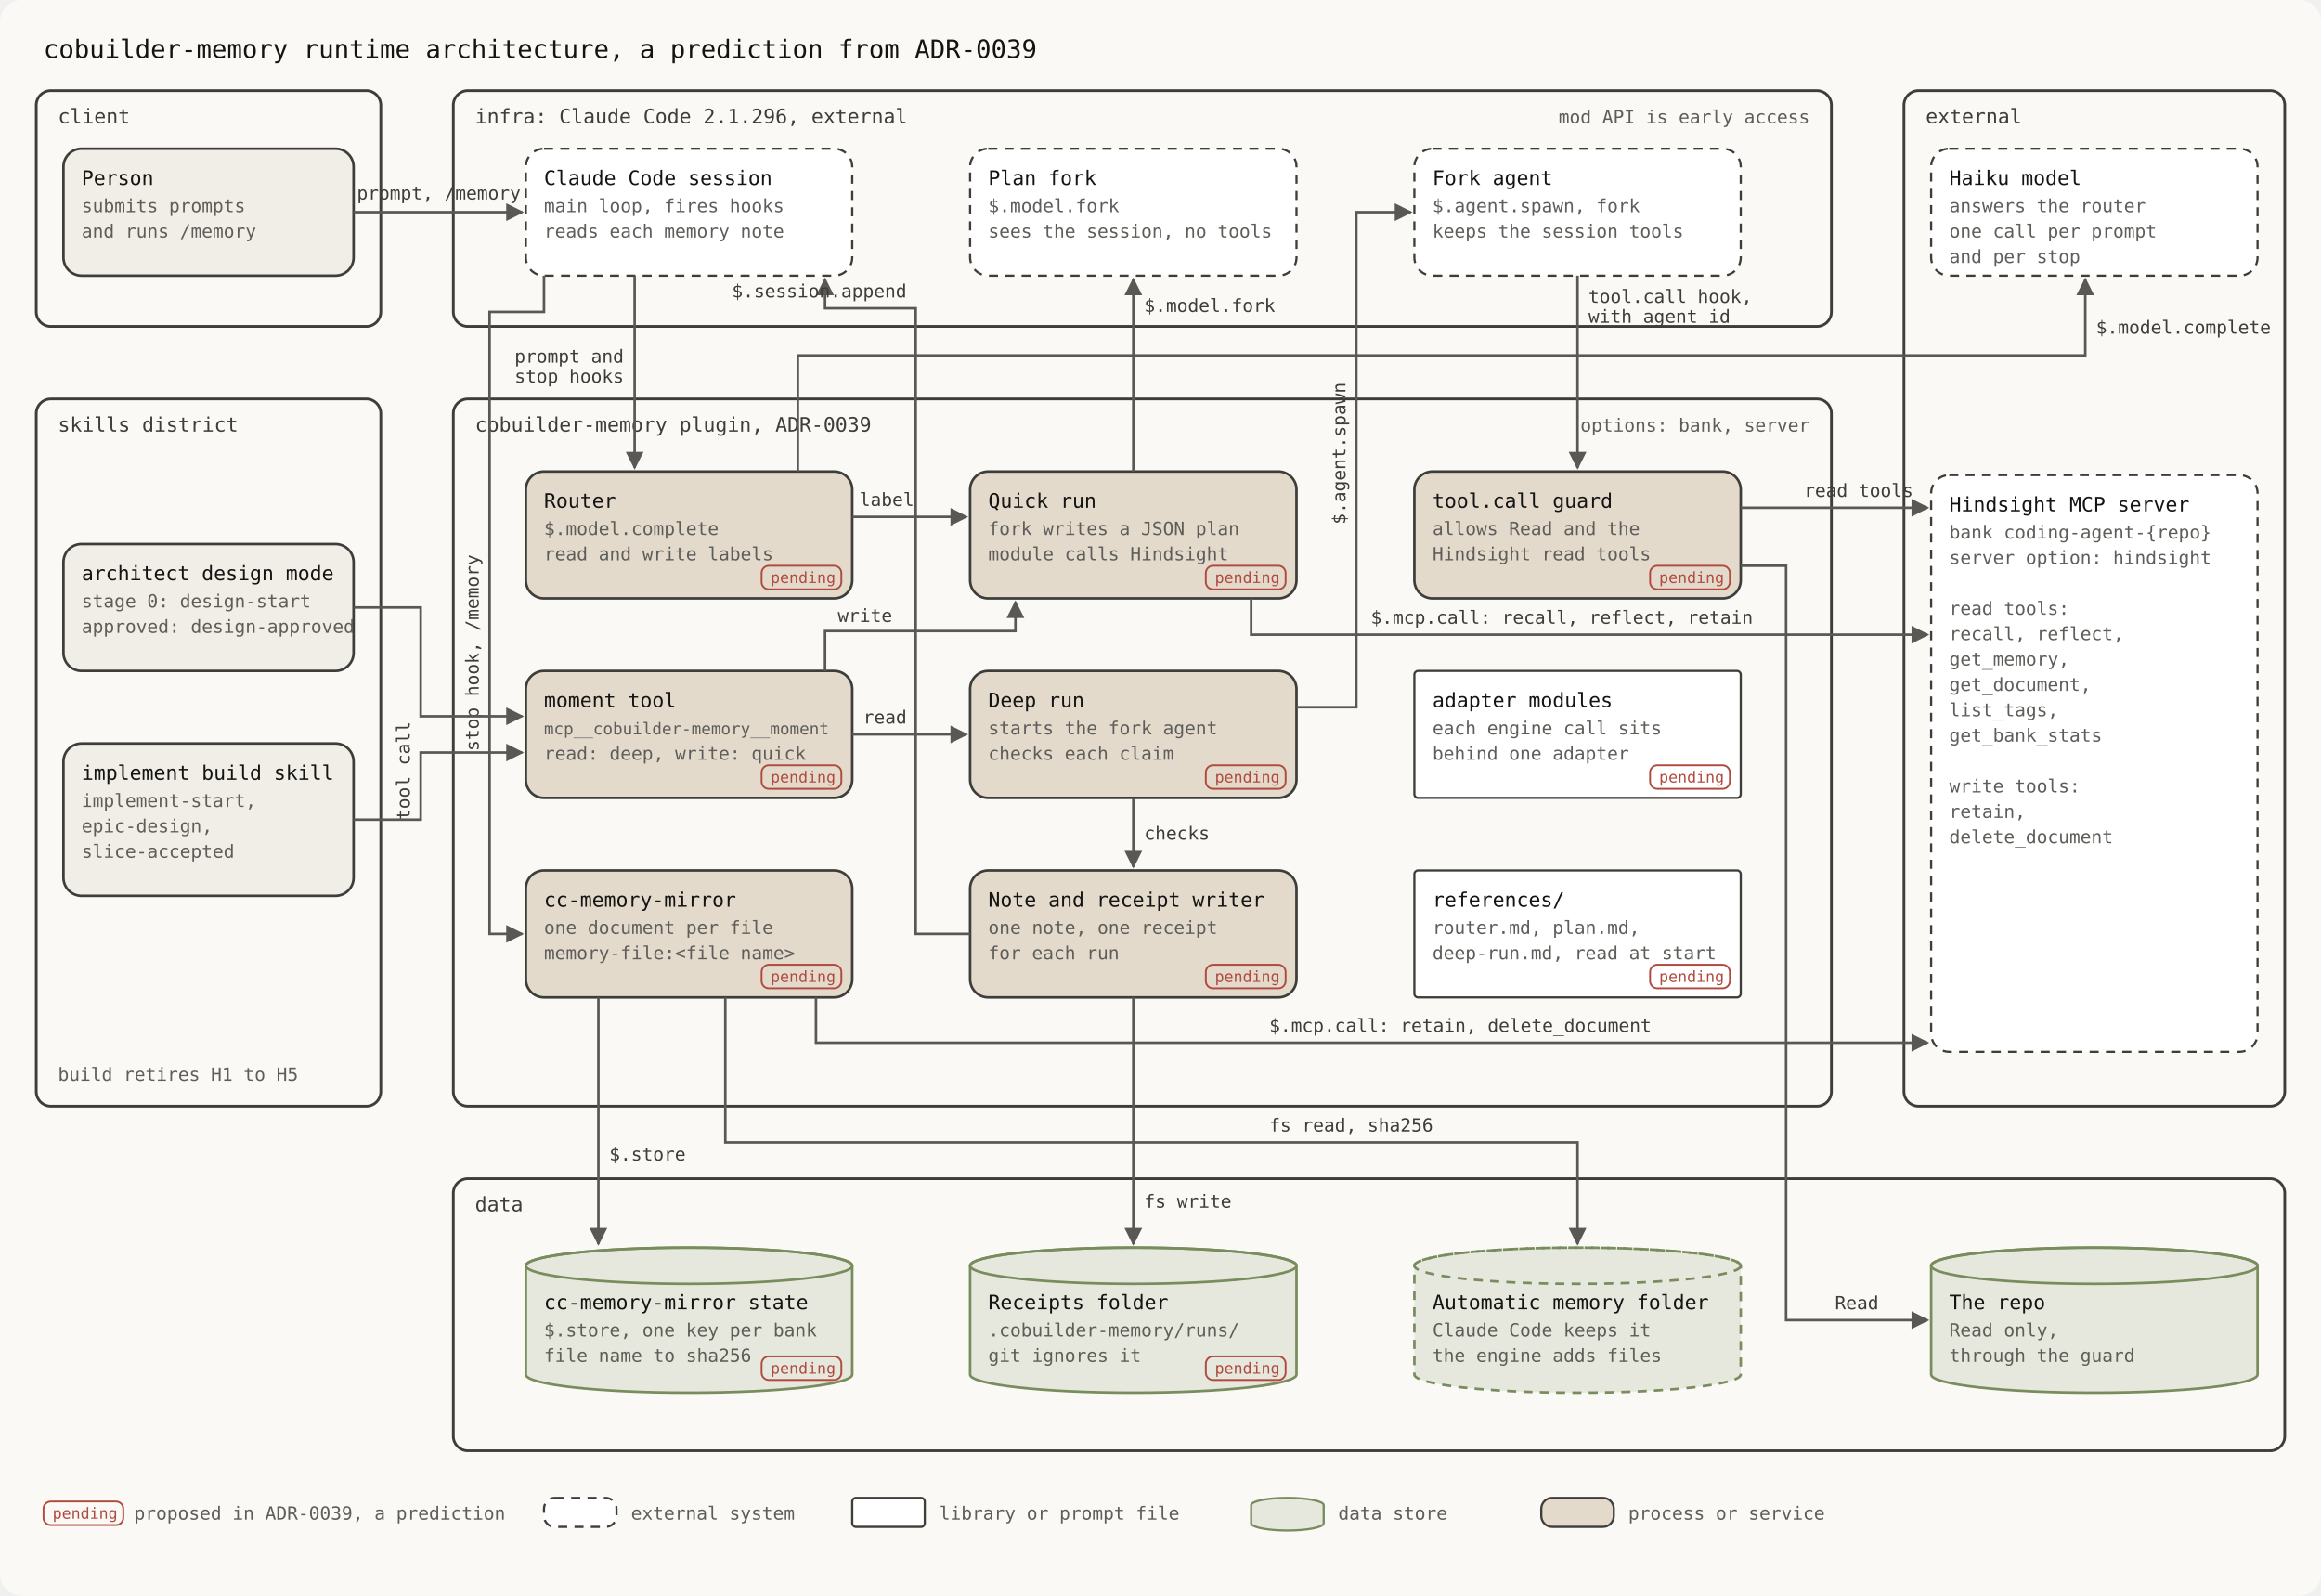
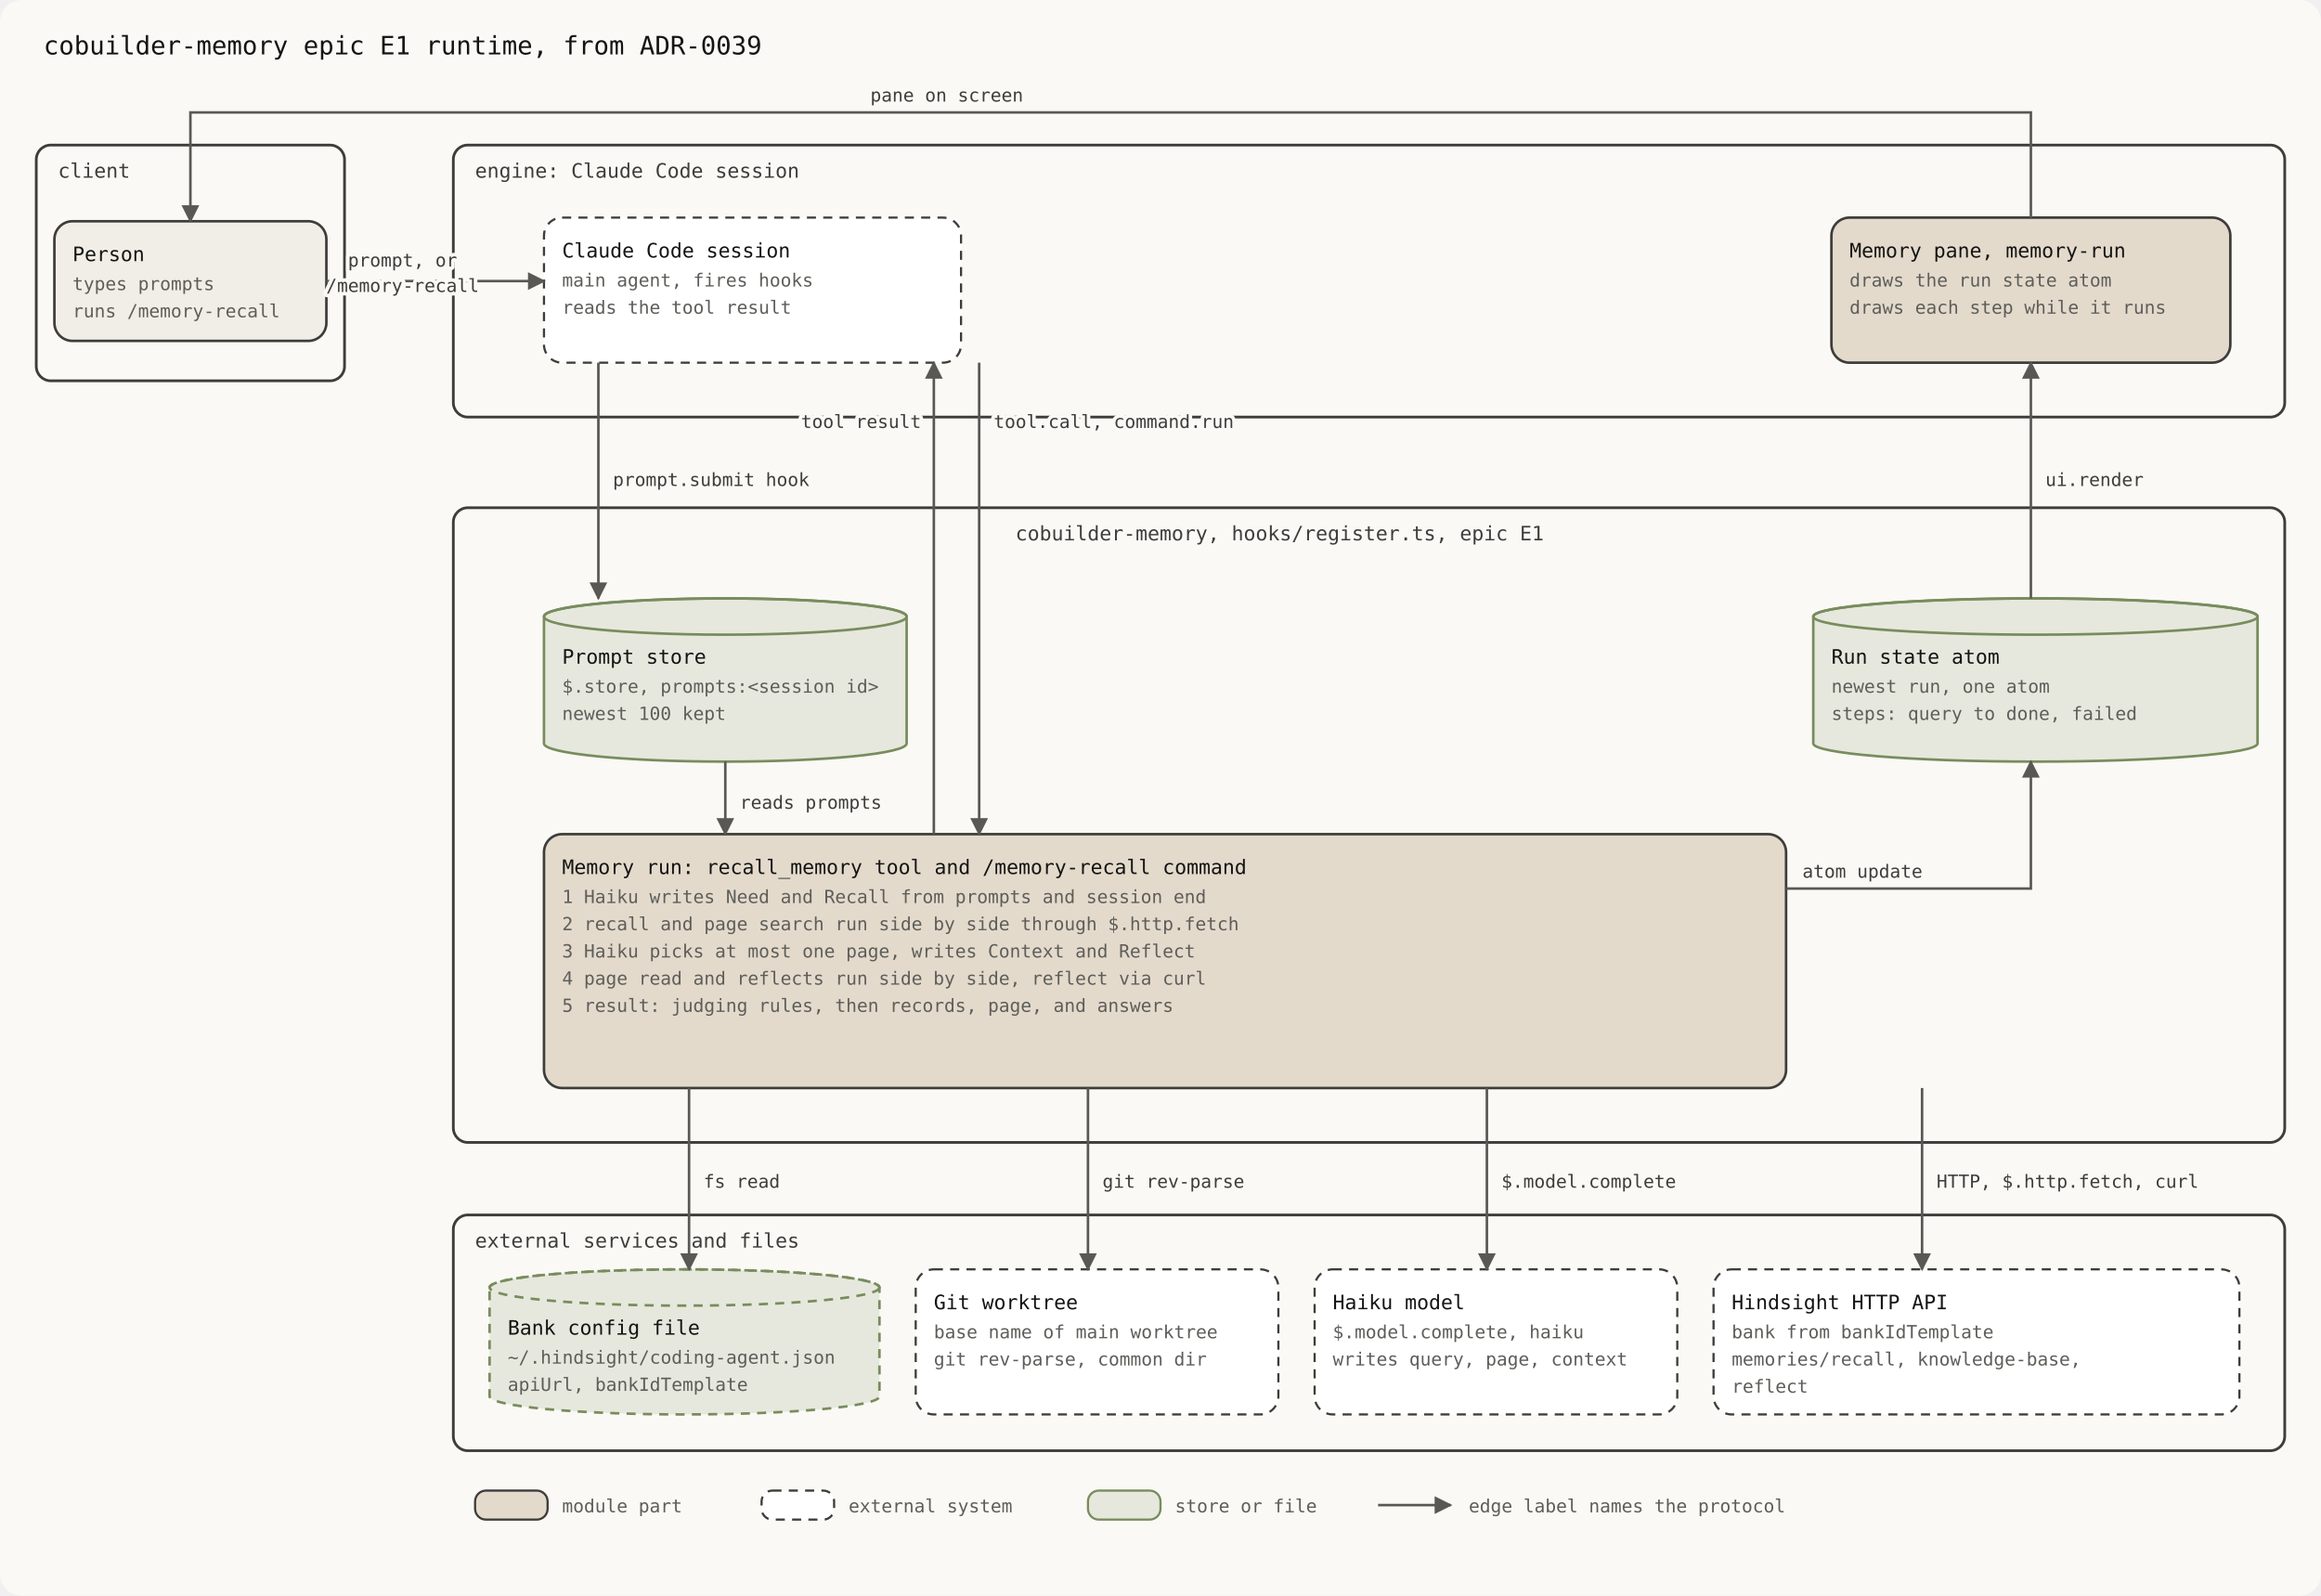
<svg xmlns="http://www.w3.org/2000/svg" viewBox="0 0 1280 880" font-family="ui-monospace, Menlo, Monaco, monospace" font-size="11" role="img" aria-labelledby="cmrt-title">
  <defs>
    <marker id="cmrt-arrow" viewBox="0 0 10 10" refX="9" refY="5" markerWidth="7" markerHeight="7" orient="auto-start-reverse">
      <path d="M 0 0 L 10 5 L 0 10 z" fill="#5A5854" />
    </marker>
  </defs>
  <rect x="0" y="0" width="1280" height="880" rx="12" fill="#FAF9F5" />
-   <text x="24" y="32" font-size="14" fill="#141413">cobuilder-memory runtime architecture, a prediction from ADR-0039</text>
+   <text x="24" y="30" font-size="14" fill="#141413">cobuilder-memory epic E1 runtime, from ADR-0039</text>
  <g id="bound-client">
-     <rect x="20" y="50" width="190" height="130" rx="8" fill="none" stroke="#3D3D3A" stroke-width="1.5" />
-     <text x="32" y="68" font-size="11" fill="#3D3D3A">client</text>
-     <g id="n-person">
-       <rect x="35" y="82" width="160" height="70" rx="10" fill="#F0EEE6" stroke="#3D3D3A" stroke-width="1.4" />
-       <text x="45" y="102" font-size="11" fill="#141413">Person</text>
-       <text x="45" y="117" font-size="10" fill="#5E5D59">submits prompts</text>
-       <text x="45" y="131" font-size="10" fill="#5E5D59">and runs /memory</text>
-     </g>
+     <rect x="20" y="80" width="170" height="130" rx="8" fill="none" stroke="#3D3D3A" stroke-width="1.5" />
+     <text x="32" y="98" font-size="11" fill="#3D3D3A">client</text>
  </g>
-   <g id="bound-infra">
-     <rect x="250" y="50" width="760" height="130" rx="8" fill="none" stroke="#3D3D3A" stroke-width="1.5" />
-     <text x="262" y="68" font-size="11" fill="#3D3D3A">infra: Claude Code 2.1.296, external</text>
-     <text x="998" y="68" font-size="10" fill="#5E5D59" text-anchor="end">mod API is early access</text>
-     <g id="n-session">
-       <rect x="290" y="82" width="180" height="70" rx="10" fill="#FFFFFF" stroke="#3D3D3A" stroke-width="1.2" stroke-dasharray="5 4" />
-       <text x="300" y="102" font-size="11" fill="#141413">Claude Code session</text>
-       <text x="300" y="117" font-size="10" fill="#5E5D59">main loop, fires hooks</text>
-       <text x="300" y="131" font-size="10" fill="#5E5D59">reads each memory note</text>
-     </g>
-     <g id="n-planfork">
-       <rect x="535" y="82" width="180" height="70" rx="10" fill="#FFFFFF" stroke="#3D3D3A" stroke-width="1.2" stroke-dasharray="5 4" />
-       <text x="545" y="102" font-size="11" fill="#141413">Plan fork</text>
-       <text x="545" y="117" font-size="10" fill="#5E5D59">$.model.fork</text>
-       <text x="545" y="131" font-size="10" fill="#5E5D59">sees the session, no tools</text>
-     </g>
-     <g id="n-forkagent">
-       <rect x="780" y="82" width="180" height="70" rx="10" fill="#FFFFFF" stroke="#3D3D3A" stroke-width="1.2" stroke-dasharray="5 4" />
-       <text x="790" y="102" font-size="11" fill="#141413">Fork agent</text>
-       <text x="790" y="117" font-size="10" fill="#5E5D59">$.agent.spawn, fork</text>
-       <text x="790" y="131" font-size="10" fill="#5E5D59">keeps the session tools</text>
-     </g>
+   <g id="bound-engine">
+     <rect x="250" y="80" width="1010" height="150" rx="8" fill="none" stroke="#3D3D3A" stroke-width="1.5" />
+     <text x="262" y="98" font-size="11" fill="#3D3D3A">engine: Claude Code session</text>
+   </g>
+   <g id="bound-plugin">
+     <rect x="250" y="280" width="1010" height="350" rx="8" fill="none" stroke="#3D3D3A" stroke-width="1.5" />
+     <text x="262" y="298" font-size="11" fill="#3D3D3A" />
  </g>
  <g id="bound-external">
-     <rect x="1050" y="50" width="210" height="560" rx="8" fill="none" stroke="#3D3D3A" stroke-width="1.5" />
-     <text x="1062" y="68" font-size="11" fill="#3D3D3A">external</text>
-     <g id="n-haiku">
-       <rect x="1065" y="82" width="180" height="70" rx="10" fill="#FFFFFF" stroke="#3D3D3A" stroke-width="1.2" stroke-dasharray="5 4" />
-       <text x="1075" y="102" font-size="11" fill="#141413">Haiku model</text>
-       <text x="1075" y="117" font-size="10" fill="#5E5D59">answers the router</text>
-       <text x="1075" y="131" font-size="10" fill="#5E5D59">one call per prompt</text>
-       <text x="1075" y="145" font-size="10" fill="#5E5D59">and per stop</text>
-     </g>
-     <g id="n-hindsight">
-       <rect x="1065" y="262" width="180" height="318" rx="10" fill="#FFFFFF" stroke="#3D3D3A" stroke-width="1.2" stroke-dasharray="5 4" />
-       <text x="1075" y="282" font-size="11" fill="#141413">Hindsight MCP server</text>
-       <text x="1075" y="297" font-size="10" fill="#5E5D59">bank coding-agent-{repo}</text>
-       <text x="1075" y="311" font-size="10" fill="#5E5D59">server option: hindsight</text>
-       <text x="1075" y="325" font-size="10" fill="#5E5D59" />
-       <text x="1075" y="339" font-size="10" fill="#5E5D59">read tools:</text>
-       <text x="1075" y="353" font-size="10" fill="#5E5D59">recall, reflect,</text>
-       <text x="1075" y="367" font-size="10" fill="#5E5D59">get_memory,</text>
-       <text x="1075" y="381" font-size="10" fill="#5E5D59">get_document,</text>
-       <text x="1075" y="395" font-size="10" fill="#5E5D59">list_tags,</text>
-       <text x="1075" y="409" font-size="10" fill="#5E5D59">get_bank_stats</text>
-       <text x="1075" y="423" font-size="10" fill="#5E5D59" />
-       <text x="1075" y="437" font-size="10" fill="#5E5D59">write tools:</text>
-       <text x="1075" y="451" font-size="10" fill="#5E5D59">retain,</text>
-       <text x="1075" y="465" font-size="10" fill="#5E5D59">delete_document</text>
-     </g>
+     <rect x="250" y="670" width="1010" height="130" rx="8" fill="none" stroke="#3D3D3A" stroke-width="1.5" />
+     <text x="262" y="688" font-size="11" fill="#3D3D3A">external services and files</text>
  </g>
-   <g id="bound-skills">
-     <rect x="20" y="220" width="190" height="390" rx="8" fill="none" stroke="#3D3D3A" stroke-width="1.5" />
-     <text x="32" y="238" font-size="11" fill="#3D3D3A">skills district</text>
-     <g id="n-design">
-       <rect x="35" y="300" width="160" height="70" rx="10" fill="#F0EEE6" stroke="#3D3D3A" stroke-width="1.4" />
-       <text x="45" y="320" font-size="11" fill="#141413">architect design mode</text>
-       <text x="45" y="335" font-size="10" fill="#5E5D59">stage 0: design-start</text>
-       <text x="45" y="349" font-size="10" fill="#5E5D59">approved: design-approved</text>
-     </g>
-     <g id="n-build">
-       <rect x="35" y="410" width="160" height="84" rx="10" fill="#F0EEE6" stroke="#3D3D3A" stroke-width="1.4" />
-       <text x="45" y="430" font-size="11" fill="#141413">implement build skill</text>
-       <text x="45" y="445" font-size="10" fill="#5E5D59">implement-start,</text>
-       <text x="45" y="459" font-size="10" fill="#5E5D59">epic-design,</text>
-       <text x="45" y="473" font-size="10" fill="#5E5D59">slice-accepted</text>
-     </g>
-     <text x="32" y="596" font-size="10" fill="#5E5D59">build retires H1 to H5</text>
+   <g id="bound-plugin-label">
+     <text x="560" y="298" font-size="11" fill="#3D3D3A">cobuilder-memory, hooks/register.ts, epic E1</text>
  </g>
-   <g id="bound-cobuilder-memory">
-     <rect x="250" y="220" width="760" height="390" rx="8" fill="none" stroke="#3D3D3A" stroke-width="1.5" />
-     <text x="262" y="238" font-size="11" fill="#3D3D3A">cobuilder-memory plugin, ADR-0039</text>
-     <text x="998" y="238" font-size="10" fill="#5E5D59" text-anchor="end">options: bank, server</text>
-     <g id="n-router">
-       <rect x="290" y="260" width="180" height="70" rx="10" fill="#E3DACC" stroke="#3D3D3A" stroke-width="1.4" />
-       <text x="300" y="280" font-size="11" fill="#141413">Router</text>
-       <text x="300" y="295" font-size="10" fill="#5E5D59">$.model.complete</text>
-       <text x="300" y="309" font-size="10" fill="#5E5D59">read and write labels</text>
-       <rect x="420" y="312" width="44" height="13" rx="4" fill="none" stroke="#B04A3F" stroke-width="1" />
-       <text x="425" y="321.5" font-size="8.5" fill="#B04A3F">pending</text>
-     </g>
-     <g id="n-quick">
-       <rect x="535" y="260" width="180" height="70" rx="10" fill="#E3DACC" stroke="#3D3D3A" stroke-width="1.4" />
-       <text x="545" y="280" font-size="11" fill="#141413">Quick run</text>
-       <text x="545" y="295" font-size="10" fill="#5E5D59">fork writes a JSON plan</text>
-       <text x="545" y="309" font-size="10" fill="#5E5D59">module calls Hindsight</text>
-       <rect x="665" y="312" width="44" height="13" rx="4" fill="none" stroke="#B04A3F" stroke-width="1" />
-       <text x="670" y="321.5" font-size="8.5" fill="#B04A3F">pending</text>
-     </g>
-     <g id="n-guard">
-       <rect x="780" y="260" width="180" height="70" rx="10" fill="#E3DACC" stroke="#3D3D3A" stroke-width="1.4" />
-       <text x="790" y="280" font-size="11" fill="#141413">tool.call guard</text>
-       <text x="790" y="295" font-size="10" fill="#5E5D59">allows Read and the</text>
-       <text x="790" y="309" font-size="10" fill="#5E5D59">Hindsight read tools</text>
-       <rect x="910" y="312" width="44" height="13" rx="4" fill="none" stroke="#B04A3F" stroke-width="1" />
-       <text x="915" y="321.5" font-size="8.5" fill="#B04A3F">pending</text>
-     </g>
-     <g id="n-moment">
-       <rect x="290" y="370" width="180" height="70" rx="10" fill="#E3DACC" stroke="#3D3D3A" stroke-width="1.4" />
-       <text x="300" y="390" font-size="11" fill="#141413">moment tool</text>
-       <text x="300" y="405" font-size="9" fill="#5E5D59">mcp__cobuilder-memory__moment</text>
-       <text x="300" y="419" font-size="10" fill="#5E5D59">read: deep, write: quick</text>
-       <rect x="420" y="422" width="44" height="13" rx="4" fill="none" stroke="#B04A3F" stroke-width="1" />
-       <text x="425" y="431.5" font-size="8.5" fill="#B04A3F">pending</text>
-     </g>
-     <g id="n-deep">
-       <rect x="535" y="370" width="180" height="70" rx="10" fill="#E3DACC" stroke="#3D3D3A" stroke-width="1.4" />
-       <text x="545" y="390" font-size="11" fill="#141413">Deep run</text>
-       <text x="545" y="405" font-size="10" fill="#5E5D59">starts the fork agent</text>
-       <text x="545" y="419" font-size="10" fill="#5E5D59">checks each claim</text>
-       <rect x="665" y="422" width="44" height="13" rx="4" fill="none" stroke="#B04A3F" stroke-width="1" />
-       <text x="670" y="431.5" font-size="8.5" fill="#B04A3F">pending</text>
-     </g>
-     <g id="n-adapters">
-       <rect x="780" y="370" width="180" height="70" rx="2" fill="#FFFFFF" stroke="#3D3D3A" stroke-width="1.2" />
-       <text x="790" y="390" font-size="11" fill="#141413">adapter modules</text>
-       <text x="790" y="405" font-size="10" fill="#5E5D59">each engine call sits</text>
-       <text x="790" y="419" font-size="10" fill="#5E5D59">behind one adapter</text>
-       <rect x="910" y="422" width="44" height="13" rx="4" fill="none" stroke="#B04A3F" stroke-width="1" />
-       <text x="915" y="431.5" font-size="8.5" fill="#B04A3F">pending</text>
-     </g>
-     <g id="n-mirror">
-       <rect x="290" y="480" width="180" height="70" rx="10" fill="#E3DACC" stroke="#3D3D3A" stroke-width="1.4" />
-       <text x="300" y="500" font-size="11" fill="#141413">cc-memory-mirror</text>
-       <text x="300" y="515" font-size="10" fill="#5E5D59">one document per file</text>
-       <text x="300" y="529" font-size="10" fill="#5E5D59">memory-file:&lt;file name&gt;</text>
-       <rect x="420" y="532" width="44" height="13" rx="4" fill="none" stroke="#B04A3F" stroke-width="1" />
-       <text x="425" y="541.5" font-size="8.5" fill="#B04A3F">pending</text>
-     </g>
-     <g id="n-writer">
-       <rect x="535" y="480" width="180" height="70" rx="10" fill="#E3DACC" stroke="#3D3D3A" stroke-width="1.4" />
-       <text x="545" y="500" font-size="11" fill="#141413">Note and receipt writer</text>
-       <text x="545" y="515" font-size="10" fill="#5E5D59">one note, one receipt</text>
-       <text x="545" y="529" font-size="10" fill="#5E5D59">for each run</text>
-       <rect x="665" y="532" width="44" height="13" rx="4" fill="none" stroke="#B04A3F" stroke-width="1" />
-       <text x="670" y="541.5" font-size="8.5" fill="#B04A3F">pending</text>
-     </g>
-     <g id="n-references">
-       <rect x="780" y="480" width="180" height="70" rx="2" fill="#FFFFFF" stroke="#3D3D3A" stroke-width="1.2" />
-       <text x="790" y="500" font-size="11" fill="#141413">references/</text>
-       <text x="790" y="515" font-size="10" fill="#5E5D59">router.md, plan.md,</text>
-       <text x="790" y="529" font-size="10" fill="#5E5D59">deep-run.md, read at start</text>
-       <rect x="910" y="532" width="44" height="13" rx="4" fill="none" stroke="#B04A3F" stroke-width="1" />
-       <text x="915" y="541.5" font-size="8.5" fill="#B04A3F">pending</text>
-     </g>
+   <g id="n-person">
+     <rect x="30" y="122" width="150" height="66" rx="10" fill="#F0EEE6" stroke="#3D3D3A" stroke-width="1.4" />
+     <text x="40" y="144" font-size="11" fill="#141413">Person</text>
+     <text x="40" y="160" font-size="10" fill="#5E5D59">types prompts</text>
+     <text x="40" y="175" font-size="10" fill="#5E5D59">runs /memory-recall</text>
  </g>
-   <g id="bound-data">
-     <rect x="250" y="650" width="1010" height="150" rx="8" fill="none" stroke="#3D3D3A" stroke-width="1.5" />
-     <text x="262" y="668" font-size="11" fill="#3D3D3A">data</text>
-     <g id="n-mirrorstate">
-       <path d="M 290 698 A 90.0 10 0 0 1 470 698 V 758 A 90.0 10 0 0 1 290 758 Z" fill="#788C5D" fill-opacity="0.16" stroke="#788C5D" stroke-width="1.4" />
-       <ellipse cx="380.0" cy="698" rx="90.0" ry="10" fill="none" stroke="#788C5D" stroke-width="1.4" />
-       <text x="300" y="722" font-size="11" fill="#141413">cc-memory-mirror state</text>
-       <text x="300" y="737" font-size="10" fill="#5E5D59">$.store, one key per bank</text>
-       <text x="300" y="751" font-size="10" fill="#5E5D59">file name to sha256</text>
-       <rect x="420" y="748" width="44" height="13" rx="4" fill="none" stroke="#B04A3F" stroke-width="1" />
-       <text x="425" y="757.5" font-size="8.5" fill="#B04A3F">pending</text>
-     </g>
-     <g id="n-receipts">
-       <path d="M 535 698 A 90.0 10 0 0 1 715 698 V 758 A 90.0 10 0 0 1 535 758 Z" fill="#788C5D" fill-opacity="0.16" stroke="#788C5D" stroke-width="1.4" />
-       <ellipse cx="625.0" cy="698" rx="90.0" ry="10" fill="none" stroke="#788C5D" stroke-width="1.4" />
-       <text x="545" y="722" font-size="11" fill="#141413">Receipts folder</text>
-       <text x="545" y="737" font-size="10" fill="#5E5D59">.cobuilder-memory/runs/</text>
-       <text x="545" y="751" font-size="10" fill="#5E5D59">git ignores it</text>
-       <rect x="665" y="748" width="44" height="13" rx="4" fill="none" stroke="#B04A3F" stroke-width="1" />
-       <text x="670" y="757.5" font-size="8.5" fill="#B04A3F">pending</text>
-     </g>
-     <g id="n-automem">
-       <path d="M 780 698 A 90.0 10 0 0 1 960 698 V 758 A 90.0 10 0 0 1 780 758 Z" fill="#788C5D" fill-opacity="0.16" stroke="#788C5D" stroke-width="1.4" stroke-dasharray="5 4" />
-       <ellipse cx="870.0" cy="698" rx="90.0" ry="10" fill="none" stroke="#788C5D" stroke-width="1.4" stroke-dasharray="5 4" />
-       <text x="790" y="722" font-size="11" fill="#141413">Automatic memory folder</text>
-       <text x="790" y="737" font-size="10" fill="#5E5D59">Claude Code keeps it</text>
-       <text x="790" y="751" font-size="10" fill="#5E5D59">the engine adds files</text>
-     </g>
-     <g id="n-repo">
-       <path d="M 1065 698 A 90.0 10 0 0 1 1245 698 V 758 A 90.0 10 0 0 1 1065 758 Z" fill="#788C5D" fill-opacity="0.16" stroke="#788C5D" stroke-width="1.4" />
-       <ellipse cx="1155.0" cy="698" rx="90.0" ry="10" fill="none" stroke="#788C5D" stroke-width="1.4" />
-       <text x="1075" y="722" font-size="11" fill="#141413">The repo</text>
-       <text x="1075" y="737" font-size="10" fill="#5E5D59">Read only,</text>
-       <text x="1075" y="751" font-size="10" fill="#5E5D59">through the guard</text>
-     </g>
+   <g id="n-session">
+     <rect x="300" y="120" width="230" height="80" rx="10" fill="#FFFFFF" stroke="#3D3D3A" stroke-width="1.2" stroke-dasharray="5 4" />
+     <text x="310" y="142" font-size="11" fill="#141413">Claude Code session</text>
+     <text x="310" y="158" font-size="10" fill="#5E5D59">main agent, fires hooks</text>
+     <text x="310" y="173" font-size="10" fill="#5E5D59">reads the tool result</text>
  </g>
-   <g id="edges" fill="none" stroke="#5A5854" stroke-width="1.4">
-     <path d="M 195 117 H 288" marker-end="url(#cmrt-arrow)" />
-     <text x="242" y="110" font-size="10" fill="#3D3D3A" stroke="none" text-anchor="middle">prompt, /memory</text>
-     <path d="M 350 152 V 258" marker-end="url(#cmrt-arrow)" />
-     <text x="344" y="200" font-size="10" fill="#3D3D3A" stroke="none" text-anchor="end">prompt and</text>
-     <text x="344" y="211" font-size="10" fill="#3D3D3A" stroke="none" text-anchor="end">stop hooks</text>
-     <path d="M 300 152 V 172 H 270 V 515 H 288" marker-end="url(#cmrt-arrow)" />
-     <text x="264" y="360" font-size="10" fill="#3D3D3A" stroke="none" text-anchor="middle" transform="rotate(-90 264 360)">stop hook, /memory</text>
-     <path d="M 470 285 H 533" marker-end="url(#cmrt-arrow)" />
-     <text x="474" y="279" font-size="10" fill="#3D3D3A" stroke="none">label</text>
-     <path d="M 440 260 V 196 H 1150 V 154" marker-end="url(#cmrt-arrow)" />
-     <text x="1156" y="184" font-size="10" fill="#3D3D3A" stroke="none">$.model.complete</text>
-     <path d="M 625 260 V 154" marker-end="url(#cmrt-arrow)" />
-     <text x="631" y="172" font-size="10" fill="#3D3D3A" stroke="none">$.model.fork</text>
-     <path d="M 690 330 V 350 H 1063" marker-end="url(#cmrt-arrow)" />
-     <text x="756" y="344" font-size="10" fill="#3D3D3A" stroke="none">$.mcp.call: recall, reflect, retain</text>
-     <path d="M 195 335 H 232 V 395 H 288" marker-end="url(#cmrt-arrow)" />
-     <path d="M 195 452 H 232 V 415 H 288" marker-end="url(#cmrt-arrow)" />
-     <text x="226" y="425" font-size="10" fill="#3D3D3A" stroke="none" text-anchor="middle" transform="rotate(-90 226 425)">tool call</text>
-     <path d="M 470 405 H 533" marker-end="url(#cmrt-arrow)" />
-     <text x="476" y="399" font-size="10" fill="#3D3D3A" stroke="none">read</text>
-     <path d="M 455 370 V 348 H 560 V 332" marker-end="url(#cmrt-arrow)" />
-     <text x="462" y="343" font-size="10" fill="#3D3D3A" stroke="none">write</text>
-     <path d="M 715 390 H 748 V 117 H 778" marker-end="url(#cmrt-arrow)" />
-     <text x="742" y="250" font-size="10" fill="#3D3D3A" stroke="none" text-anchor="middle" transform="rotate(-90 742 250)">$.agent.spawn</text>
-     <path d="M 870 152 V 258" marker-end="url(#cmrt-arrow)" />
-     <text x="876" y="167" font-size="10" fill="#3D3D3A" stroke="none">tool.call hook,</text>
-     <text x="876" y="178" font-size="10" fill="#3D3D3A" stroke="none">with agent id</text>
-     <path d="M 960 280 H 1063" marker-end="url(#cmrt-arrow)" />
-     <text x="1025" y="274" font-size="10" fill="#3D3D3A" stroke="none" text-anchor="middle">read tools</text>
-     <path d="M 960 312 H 985 V 728 H 1063" marker-end="url(#cmrt-arrow)" />
-     <text x="1024" y="722" font-size="10" fill="#3D3D3A" stroke="none" text-anchor="middle">Read</text>
-     <path d="M 625 440 V 478" marker-end="url(#cmrt-arrow)" />
-     <text x="631" y="463" font-size="10" fill="#3D3D3A" stroke="none">checks</text>
-     <path d="M 535 515 H 505 V 170 H 455 V 154" marker-end="url(#cmrt-arrow)" />
-     <text x="500" y="164" font-size="10" fill="#3D3D3A" stroke="none" text-anchor="end">$.session.append</text>
-     <path d="M 625 550 V 686" marker-end="url(#cmrt-arrow)" />
-     <text x="631" y="666" font-size="10" fill="#3D3D3A" stroke="none">fs write</text>
-     <path d="M 450 550 V 575 H 1063" marker-end="url(#cmrt-arrow)" />
-     <text x="700" y="569" font-size="10" fill="#3D3D3A" stroke="none">$.mcp.call: retain, delete_document</text>
-     <path d="M 330 550 V 686" marker-end="url(#cmrt-arrow)" />
-     <text x="336" y="640" font-size="10" fill="#3D3D3A" stroke="none">$.store</text>
-     <path d="M 400 550 V 630 H 870 V 686" marker-end="url(#cmrt-arrow)" />
-     <text x="700" y="624" font-size="10" fill="#3D3D3A" stroke="none">fs read, sha256</text>
+   <g id="n-pane">
+     <rect x="1010" y="120" width="220" height="80" rx="10" fill="#E3DACC" stroke="#3D3D3A" stroke-width="1.4" />
+     <text x="1020" y="142" font-size="11" fill="#141413">Memory pane, memory-run</text>
+     <text x="1020" y="158" font-size="10" fill="#5E5D59">draws the run state atom</text>
+     <text x="1020" y="173" font-size="10" fill="#5E5D59">draws each step while it runs</text>
+   </g>
+   <g id="n-store">
+     <path d="M 300 340 A 100.0 10 0 0 1 500 340 V 410 A 100.0 10 0 0 1 300 410 Z" fill="#788C5D" fill-opacity="0.16" stroke="#788C5D" stroke-width="1.4" />
+     <ellipse cx="400.0" cy="340" rx="100.0" ry="10" fill="none" stroke="#788C5D" stroke-width="1.4" />
+     <text x="310" y="366" font-size="11" fill="#141413">Prompt store</text>
+     <text x="310" y="382" font-size="10" fill="#5E5D59">$.store, prompts:&lt;session id&gt;</text>
+     <text x="310" y="397" font-size="10" fill="#5E5D59">newest 100 kept</text>
+   </g>
+   <g id="n-atom">
+     <path d="M 1000 340 A 122.5 10 0 0 1 1245 340 V 410 A 122.5 10 0 0 1 1000 410 Z" fill="#788C5D" fill-opacity="0.16" stroke="#788C5D" stroke-width="1.4" />
+     <ellipse cx="1122.5" cy="340" rx="122.5" ry="10" fill="none" stroke="#788C5D" stroke-width="1.4" />
+     <text x="1010" y="366" font-size="11" fill="#141413">Run state atom</text>
+     <text x="1010" y="382" font-size="10" fill="#5E5D59">newest run, one atom</text>
+     <text x="1010" y="397" font-size="10" fill="#5E5D59">steps: query to done, failed</text>
+   </g>
+   <g id="n-run">
+     <rect x="300" y="460" width="685" height="140" rx="10" fill="#E3DACC" stroke="#3D3D3A" stroke-width="1.4" />
+     <text x="310" y="482" font-size="11" fill="#141413">Memory run: recall_memory tool and /memory-recall command</text>
+     <text x="310" y="498" font-size="10" fill="#5E5D59">1  Haiku writes Need and Recall from prompts and session end</text>
+     <text x="310" y="513" font-size="10" fill="#5E5D59">2  recall and page search run side by side through $.http.fetch</text>
+     <text x="310" y="528" font-size="10" fill="#5E5D59">3  Haiku picks at most one page, writes Context and Reflect</text>
+     <text x="310" y="543" font-size="10" fill="#5E5D59">4  page read and reflects run side by side, reflect via curl</text>
+     <text x="310" y="558" font-size="10" fill="#5E5D59">5  result: judging rules, then records, page, and answers</text>
+   </g>
+   <g id="n-config">
+     <path d="M 270 710 A 107.5 10 0 0 1 485 710 V 770 A 107.5 10 0 0 1 270 770 Z" fill="#788C5D" fill-opacity="0.16" stroke="#788C5D" stroke-width="1.4" stroke-dasharray="5 4" />
+     <ellipse cx="377.5" cy="710" rx="107.5" ry="10" fill="none" stroke="#788C5D" stroke-width="1.4" stroke-dasharray="5 4" />
+     <text x="280" y="736" font-size="11" fill="#141413">Bank config file</text>
+     <text x="280" y="752" font-size="10" fill="#5E5D59">~/.hindsight/coding-agent.json</text>
+     <text x="280" y="767" font-size="10" fill="#5E5D59">apiUrl, bankIdTemplate</text>
+   </g>
+   <g id="n-git">
+     <rect x="505" y="700" width="200" height="80" rx="10" fill="#FFFFFF" stroke="#3D3D3A" stroke-width="1.2" stroke-dasharray="5 4" />
+     <text x="515" y="722" font-size="11" fill="#141413">Git worktree</text>
+     <text x="515" y="738" font-size="10" fill="#5E5D59">base name of main worktree</text>
+     <text x="515" y="753" font-size="10" fill="#5E5D59">git rev-parse, common dir</text>
+   </g>
+   <g id="n-haiku">
+     <rect x="725" y="700" width="200" height="80" rx="10" fill="#FFFFFF" stroke="#3D3D3A" stroke-width="1.2" stroke-dasharray="5 4" />
+     <text x="735" y="722" font-size="11" fill="#141413">Haiku model</text>
+     <text x="735" y="738" font-size="10" fill="#5E5D59">$.model.complete, haiku</text>
+     <text x="735" y="753" font-size="10" fill="#5E5D59">writes query, page, context</text>
+   </g>
+   <g id="n-hindsight">
+     <rect x="945" y="700" width="290" height="80" rx="10" fill="#FFFFFF" stroke="#3D3D3A" stroke-width="1.2" stroke-dasharray="5 4" />
+     <text x="955" y="722" font-size="11" fill="#141413">Hindsight HTTP API</text>
+     <text x="955" y="738" font-size="10" fill="#5E5D59">bank from bankIdTemplate</text>
+     <text x="955" y="753" font-size="10" fill="#5E5D59">memories/recall, knowledge-base,</text>
+     <text x="955" y="768" font-size="10" fill="#5E5D59">reflect</text>
+   </g>
+   <g id="e-person-session">
+     <path d="M 180 155 H 300" fill="none" stroke="#5A5854" stroke-width="1.4" marker-end="url(#cmrt-arrow)" />
+     <text x="222" y="147" font-size="10" fill="#3D3D3A" text-anchor="middle" stroke="#FAF9F5" stroke-width="4" stroke-linejoin="round" paint-order="stroke">prompt, or</text>
+     <text x="222" y="161" font-size="10" fill="#3D3D3A" text-anchor="middle" stroke="#FAF9F5" stroke-width="4" stroke-linejoin="round" paint-order="stroke">/memory-recall</text>
+   </g>
+   <g id="e-session-store">
+     <path d="M 330 200 V 330" fill="none" stroke="#5A5854" stroke-width="1.4" marker-end="url(#cmrt-arrow)" />
+     <text x="338" y="268" font-size="10" fill="#3D3D3A" stroke="#FAF9F5" stroke-width="4" stroke-linejoin="round" paint-order="stroke">prompt.submit hook</text>
+   </g>
+   <g id="e-session-run">
+     <path d="M 540 200 V 460" fill="none" stroke="#5A5854" stroke-width="1.4" marker-end="url(#cmrt-arrow)" />
+     <text x="548" y="236" font-size="10" fill="#3D3D3A" stroke="#FAF9F5" stroke-width="4" stroke-linejoin="round" paint-order="stroke">tool.call, command.run</text>
+   </g>
+   <g id="e-run-session">
+     <path d="M 515 460 V 200" fill="none" stroke="#5A5854" stroke-width="1.4" marker-end="url(#cmrt-arrow)" />
+     <text x="508" y="236" font-size="10" fill="#3D3D3A" text-anchor="end" stroke="#FAF9F5" stroke-width="4" stroke-linejoin="round" paint-order="stroke">tool result</text>
+   </g>
+   <g id="e-store-run">
+     <path d="M 400 420 V 460" fill="none" stroke="#5A5854" stroke-width="1.4" marker-end="url(#cmrt-arrow)" />
+     <text x="408" y="446" font-size="10" fill="#3D3D3A" stroke="#FAF9F5" stroke-width="4" stroke-linejoin="round" paint-order="stroke">reads prompts</text>
+   </g>
+   <g id="e-run-atom">
+     <path d="M 985 490 H 1120 V 420" fill="none" stroke="#5A5854" stroke-width="1.4" marker-end="url(#cmrt-arrow)" />
+     <text x="994" y="484" font-size="10" fill="#3D3D3A" stroke="#FAF9F5" stroke-width="4" stroke-linejoin="round" paint-order="stroke">atom update</text>
+   </g>
+   <g id="e-atom-pane">
+     <path d="M 1120 330 V 200" fill="none" stroke="#5A5854" stroke-width="1.4" marker-end="url(#cmrt-arrow)" />
+     <text x="1128" y="268" font-size="10" fill="#3D3D3A" stroke="#FAF9F5" stroke-width="4" stroke-linejoin="round" paint-order="stroke">ui.render</text>
+   </g>
+   <g id="e-pane-person">
+     <path d="M 1120 120 V 62 H 105 V 122" fill="none" stroke="#5A5854" stroke-width="1.4" marker-end="url(#cmrt-arrow)" />
+     <text x="480" y="56" font-size="10" fill="#3D3D3A" stroke="#FAF9F5" stroke-width="4" stroke-linejoin="round" paint-order="stroke">pane on screen</text>
+   </g>
+   <g id="e-run-config">
+     <path d="M 380 600 V 700" fill="none" stroke="#5A5854" stroke-width="1.4" marker-end="url(#cmrt-arrow)" />
+     <text x="388" y="655" font-size="10" fill="#3D3D3A" stroke="#FAF9F5" stroke-width="4" stroke-linejoin="round" paint-order="stroke">fs read</text>
+   </g>
+   <g id="e-run-git">
+     <path d="M 600 600 V 700" fill="none" stroke="#5A5854" stroke-width="1.4" marker-end="url(#cmrt-arrow)" />
+     <text x="608" y="655" font-size="10" fill="#3D3D3A" stroke="#FAF9F5" stroke-width="4" stroke-linejoin="round" paint-order="stroke">git rev-parse</text>
+   </g>
+   <g id="e-run-haiku">
+     <path d="M 820 600 V 700" fill="none" stroke="#5A5854" stroke-width="1.4" marker-end="url(#cmrt-arrow)" />
+     <text x="828" y="655" font-size="10" fill="#3D3D3A" stroke="#FAF9F5" stroke-width="4" stroke-linejoin="round" paint-order="stroke">$.model.complete</text>
+   </g>
+   <g id="e-run-hindsight">
+     <path d="M 1060 600 V 700" fill="none" stroke="#5A5854" stroke-width="1.4" marker-end="url(#cmrt-arrow)" />
+     <text x="1068" y="655" font-size="10" fill="#3D3D3A" stroke="#FAF9F5" stroke-width="4" stroke-linejoin="round" paint-order="stroke">HTTP, $.http.fetch, curl</text>
  </g>
  <g id="legend">
-     <rect x="24" y="828" width="44" height="13" rx="4" fill="none" stroke="#B04A3F" stroke-width="1" />
-     <text x="29" y="837.5" font-size="8.5" fill="#B04A3F">pending</text>
-     <text x="74" y="838" font-size="10" fill="#5E5D59">proposed in ADR-0039, a prediction</text>
-     <rect x="300" y="826" width="40" height="16" rx="6" fill="#FFFFFF" stroke="#3D3D3A" stroke-width="1.2" stroke-dasharray="5 4" />
-     <text x="348" y="838" font-size="10" fill="#5E5D59">external system</text>
-     <rect x="470" y="826" width="40" height="16" rx="2" fill="#FFFFFF" stroke="#3D3D3A" stroke-width="1.2" />
-     <text x="518" y="838" font-size="10" fill="#5E5D59">library or prompt file</text>
-     <path d="M 690 830 A 20 4 0 0 1 730 830 V 840 A 20 4 0 0 1 690 840 Z" fill="#788C5D" fill-opacity="0.16" stroke="#788C5D" stroke-width="1.2" />
-     <text x="738" y="838" font-size="10" fill="#5E5D59">data store</text>
-     <rect x="850" y="826" width="40" height="16" rx="6" fill="#E3DACC" stroke="#3D3D3A" stroke-width="1.2" />
-     <text x="898" y="838" font-size="10" fill="#5E5D59">process or service</text>
+     <rect x="262" y="822" width="40" height="16" rx="6" fill="#E3DACC" stroke="#3D3D3A" stroke-width="1.2" />
+     <text x="310" y="834" font-size="10" fill="#5E5D59">module part</text>
+     <rect x="420" y="822" width="40" height="16" rx="6" fill="#FFFFFF" stroke="#3D3D3A" stroke-width="1.2" stroke-dasharray="5 4" />
+     <text x="468" y="834" font-size="10" fill="#5E5D59">external system</text>
+     <rect x="600" y="822" width="40" height="16" rx="6" fill="#788C5D" fill-opacity="0.16" stroke="#788C5D" stroke-width="1.2" />
+     <text x="648" y="834" font-size="10" fill="#5E5D59">store or file</text>
+     <path d="M 760 830 H 800" fill="none" stroke="#5A5854" stroke-width="1.4" marker-end="url(#cmrt-arrow)" />
+     <text x="810" y="834" font-size="10" fill="#5E5D59">edge label names the protocol</text>
  </g>
</svg>
